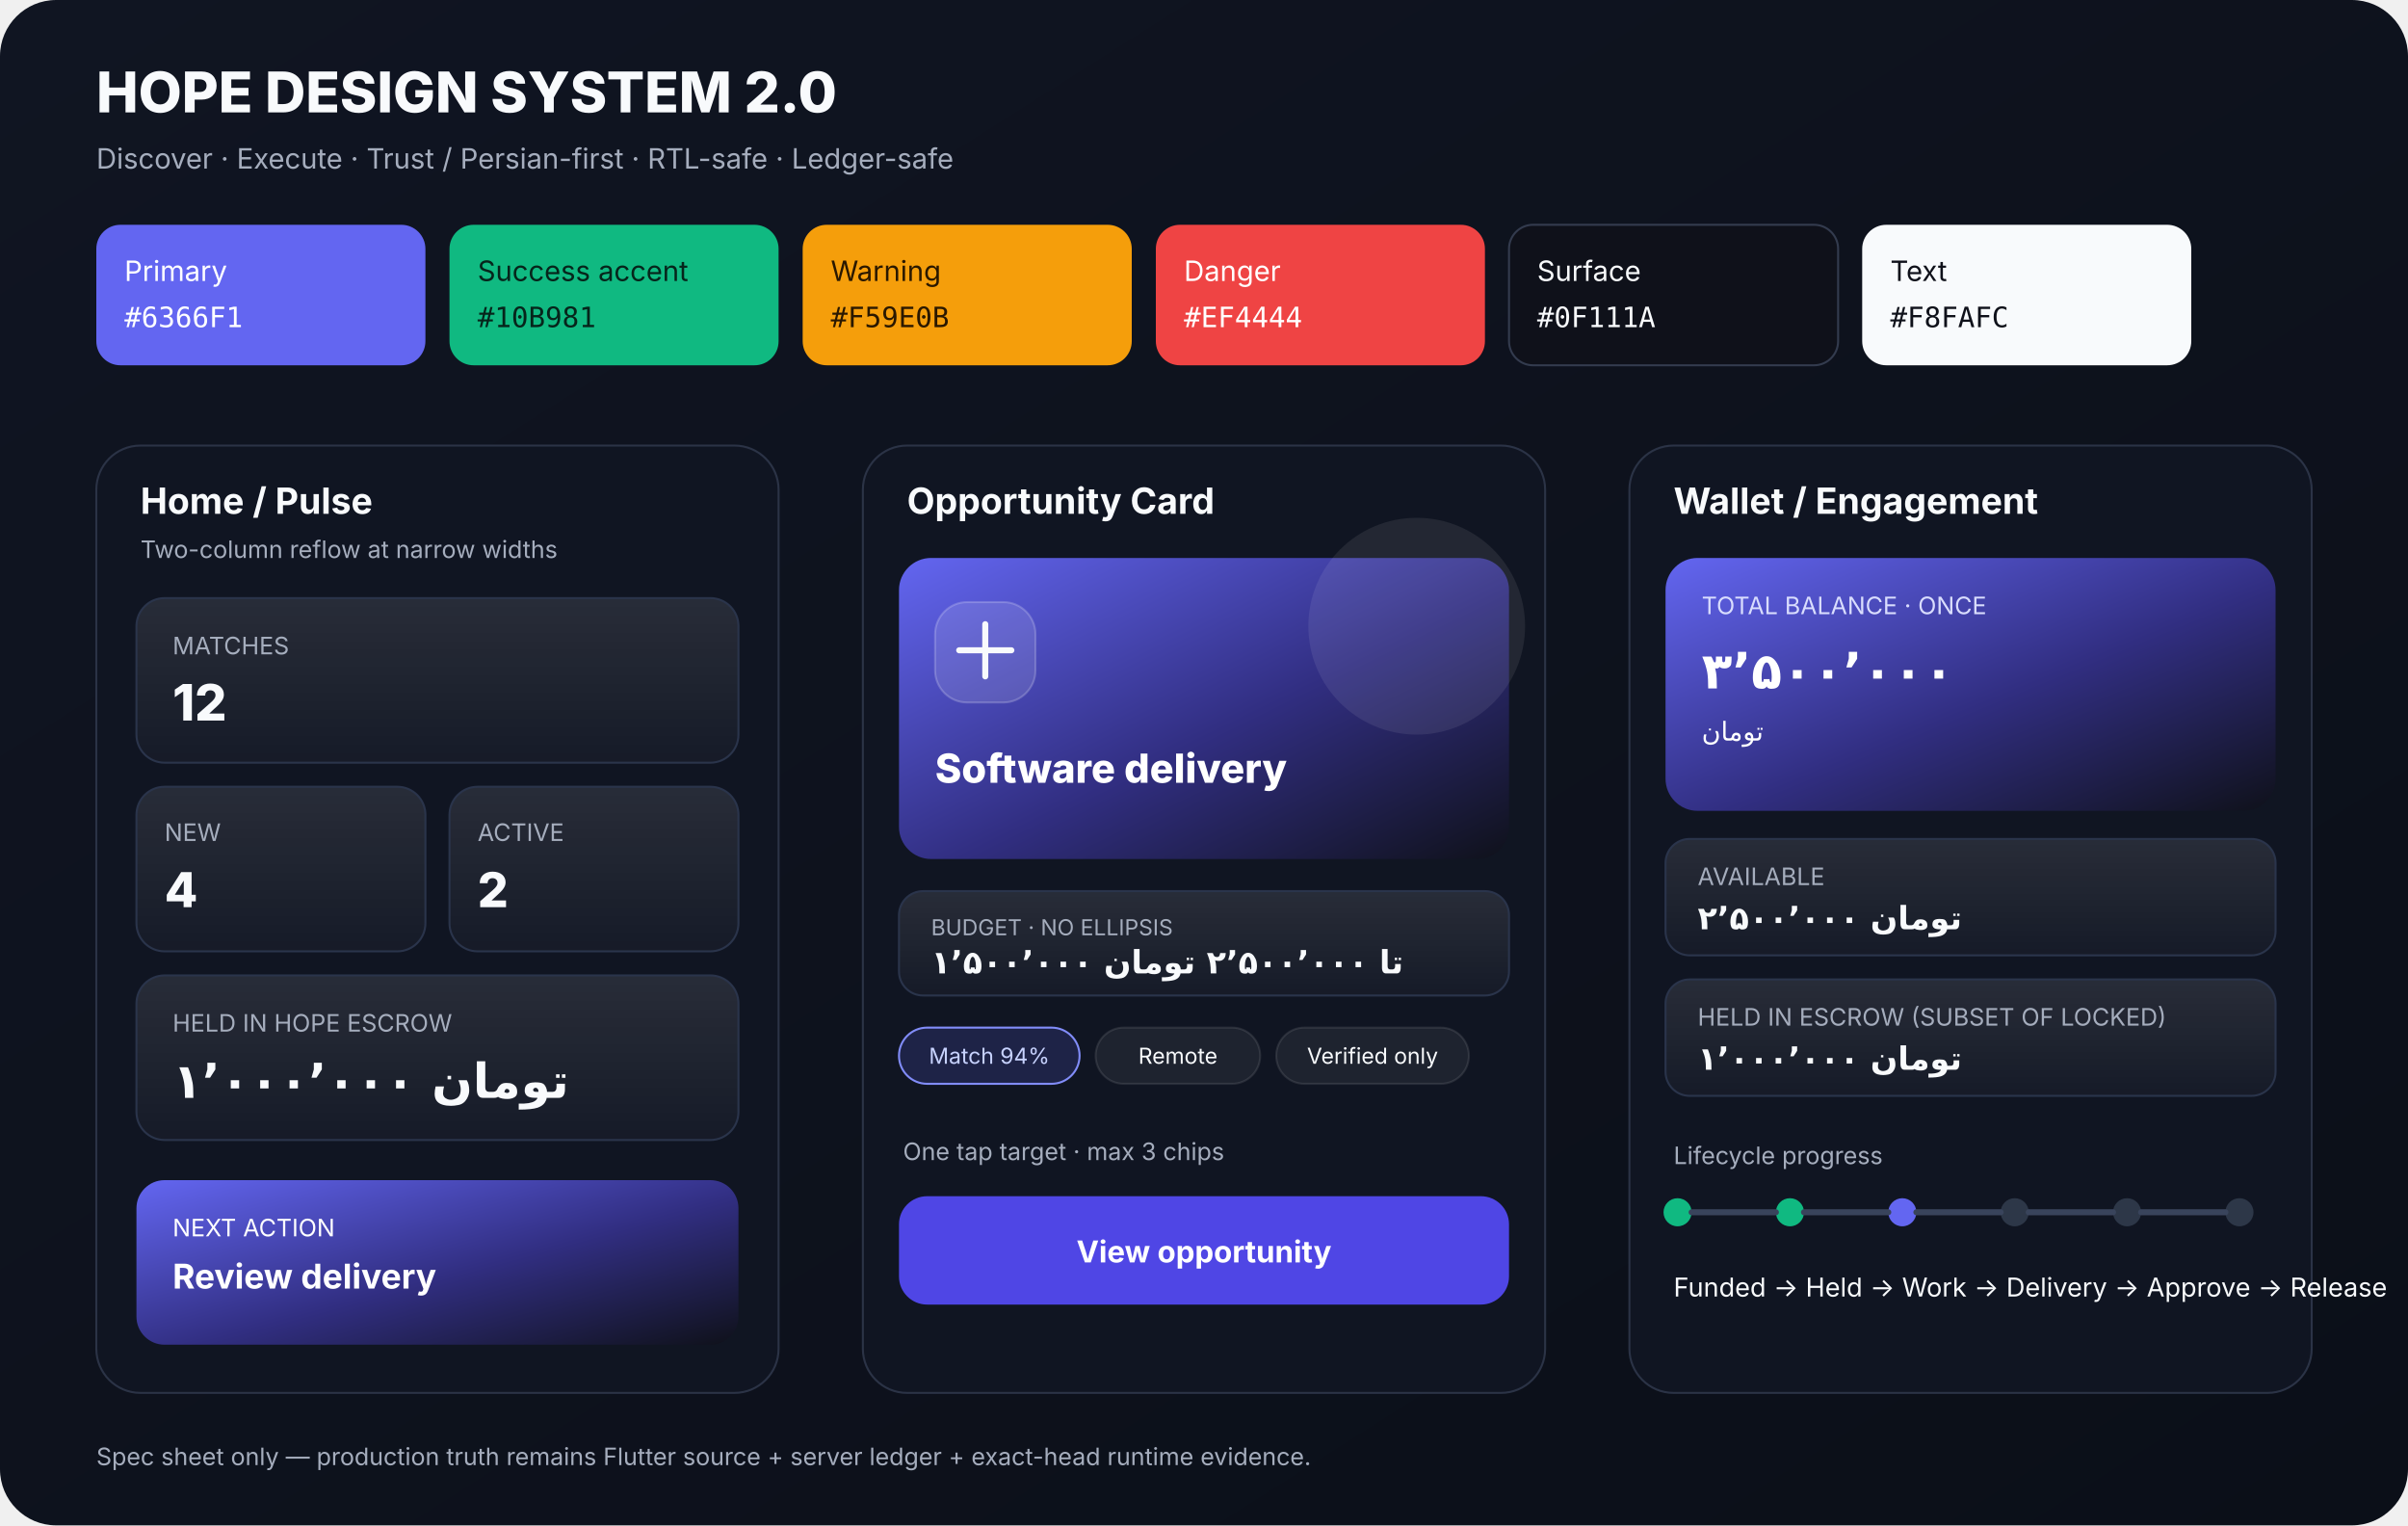
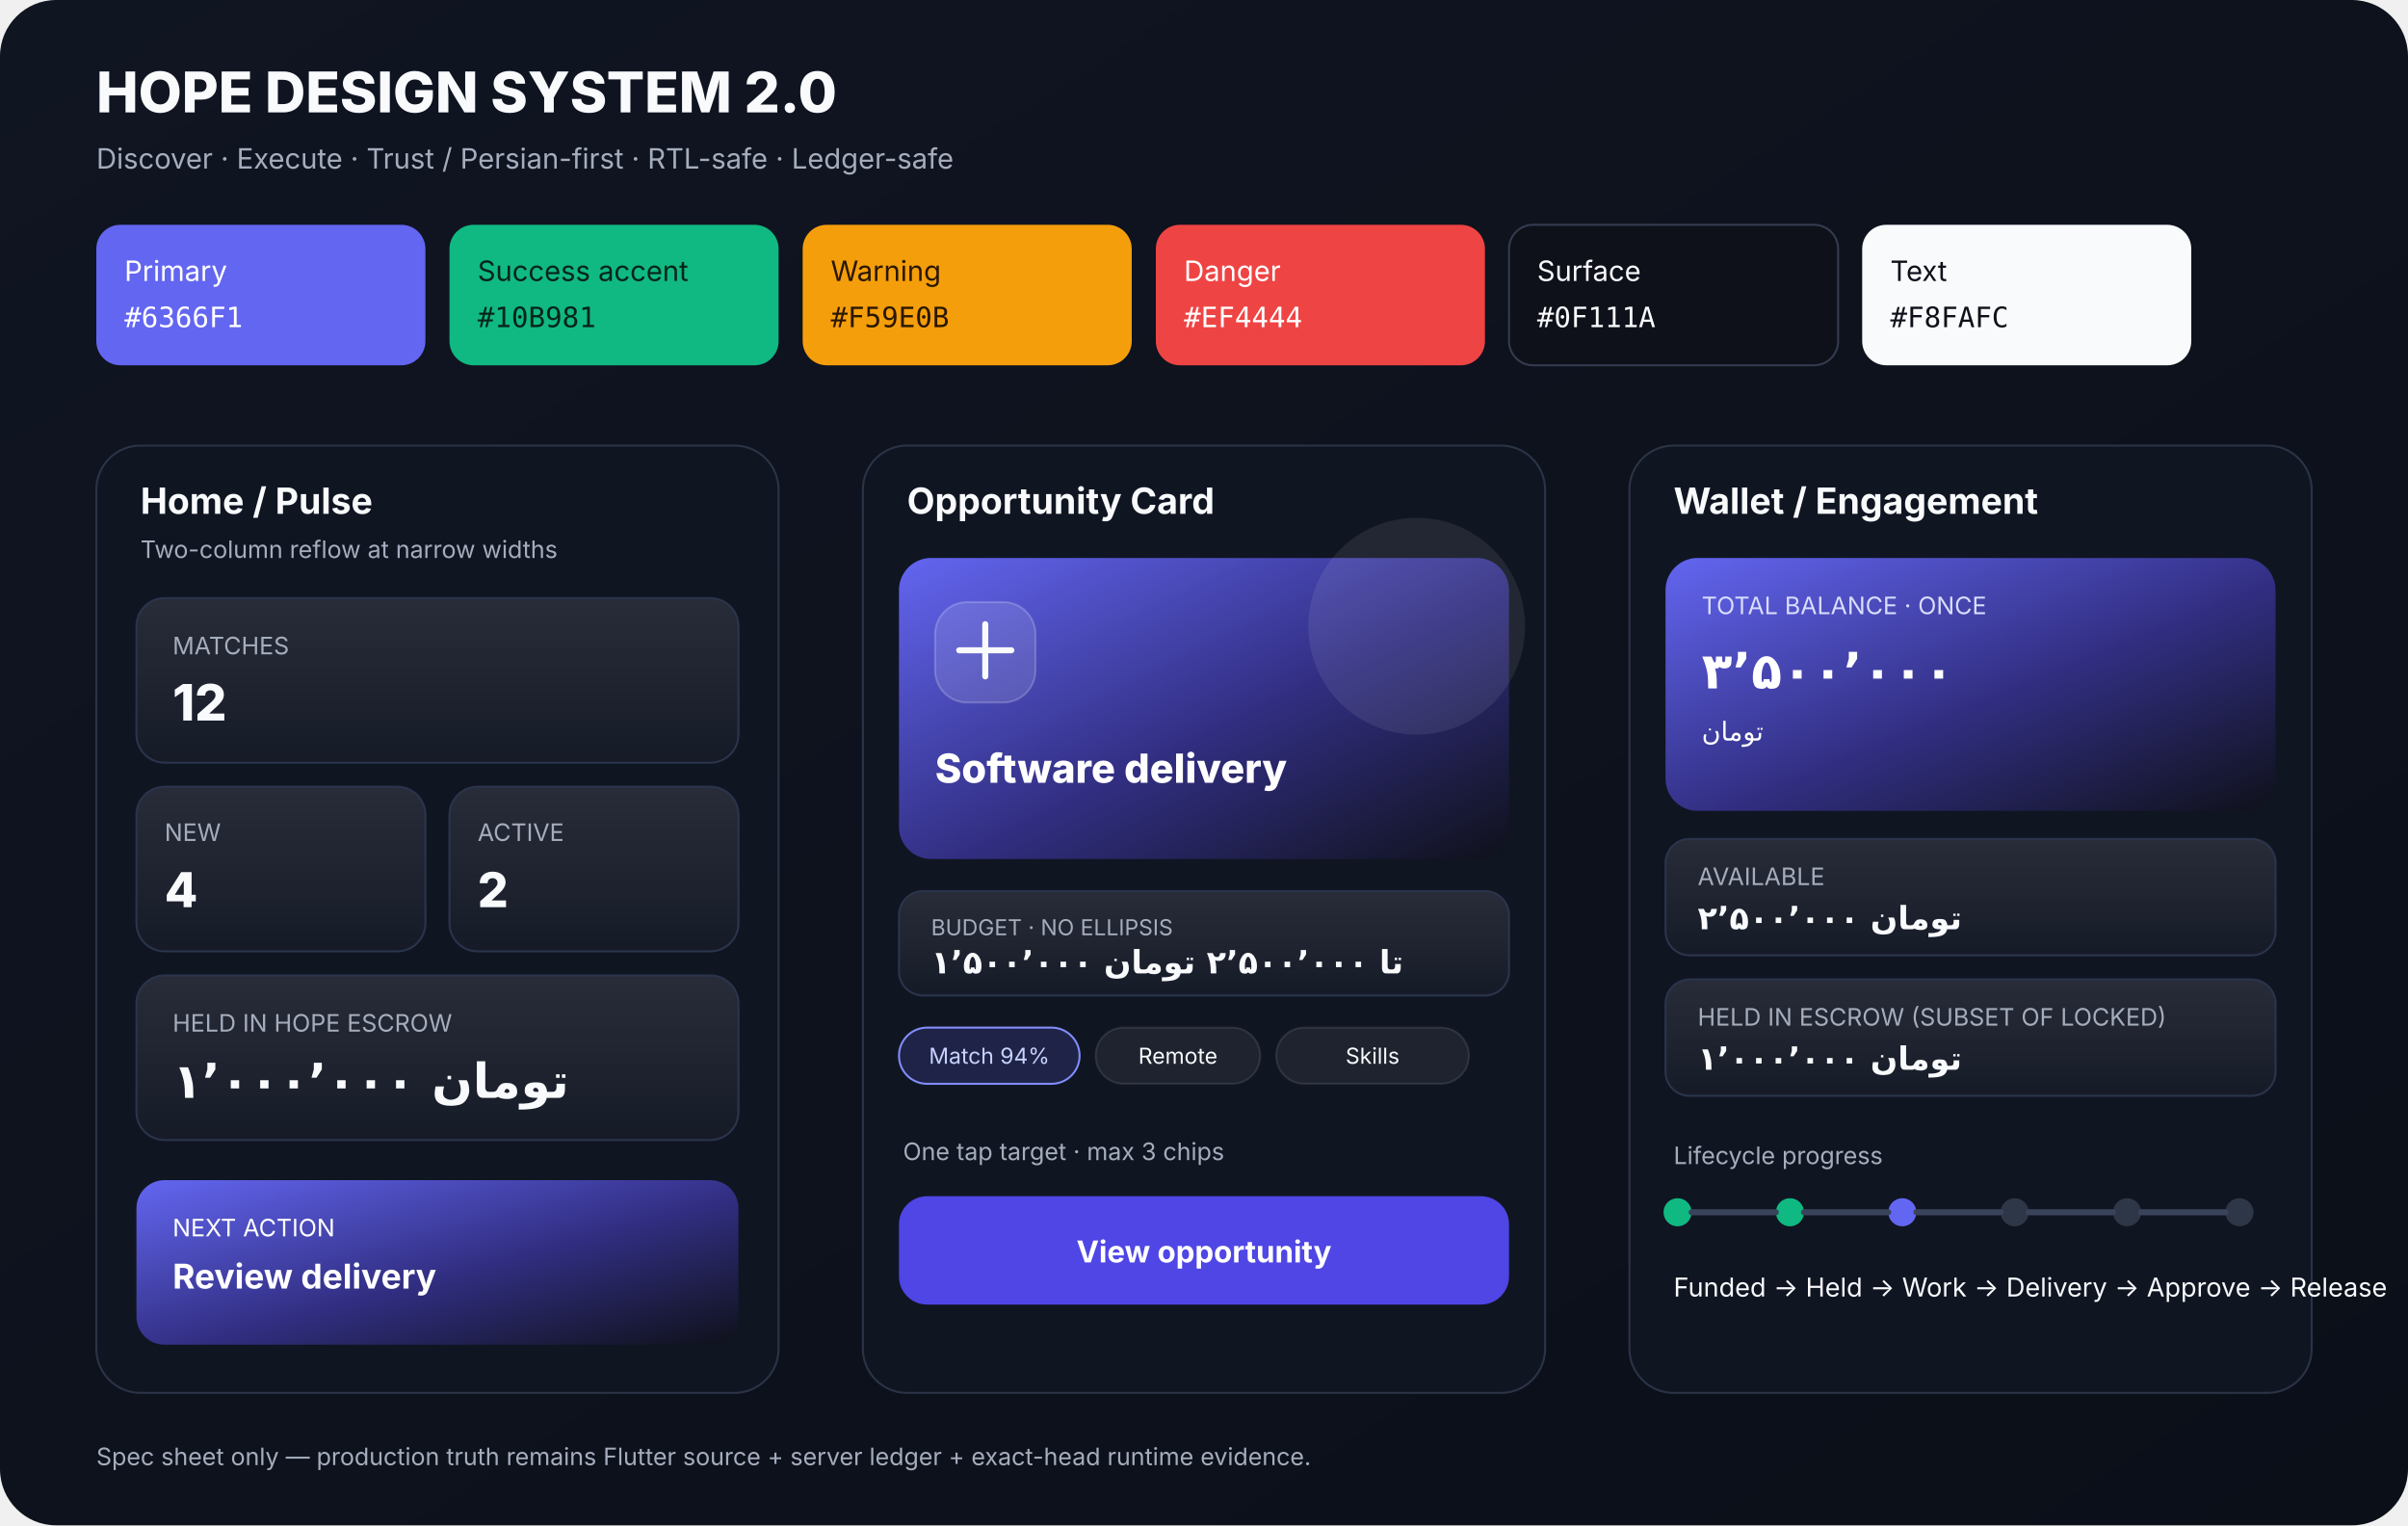
<svg xmlns="http://www.w3.org/2000/svg" width="1200" height="760" viewBox="0 0 1200 760">
  <defs>
    <linearGradient id="bg" x1="0" y1="0" x2="1" y2="1">
      <stop offset="0" stop-color="#101522" />
      <stop offset="1" stop-color="#0B0F18" />
    </linearGradient>
    <linearGradient id="hero" x1="0" y1="0" x2="1" y2="1">
      <stop offset="0" stop-color="#6366F1" />
      <stop offset=".55" stop-color="#312E81" />
      <stop offset="1" stop-color="#0F111A" />
    </linearGradient>
    <linearGradient id="glass" x1="0" y1="0" x2="0" y2="1">
      <stop offset="0" stop-color="#FFFFFF" stop-opacity=".10" />
      <stop offset="1" stop-color="#FFFFFF" stop-opacity=".025" />
    </linearGradient>
  </defs>
  <rect width="1200" height="760" rx="28" fill="url(#bg)" />
  <text x="48" y="56" fill="#F8FAFC" font-family="Inter, sans-serif" font-size="28" font-weight="800">HOPE DESIGN SYSTEM 2.0</text>
  <text x="48" y="84" fill="#A5ADBD" font-family="Inter, sans-serif" font-size="14">Discover · Execute · Trust  /  Persian-first · RTL-safe · Ledger-safe</text>
  <g transform="translate(48 112)">
    <g>
      <rect width="164" height="70" rx="12" fill="#6366F1" />
      <text x="14" y="28" fill="#FFFFFF" font-size="14" font-family="Inter">Primary</text>
      <text x="14" y="51" fill="#FFFFFF" font-size="14" font-family="monospace">#6366F1</text>
    </g>
    <g transform="translate(176 0)">
      <rect width="164" height="70" rx="12" fill="#10B981" />
      <text x="14" y="28" fill="#06251B" font-size="14" font-family="Inter">Success accent</text>
      <text x="14" y="51" fill="#06251B" font-size="14" font-family="monospace">#10B981</text>
    </g>
    <g transform="translate(352 0)">
      <rect width="164" height="70" rx="12" fill="#F59E0B" />
      <text x="14" y="28" fill="#2A1800" font-size="14" font-family="Inter">Warning</text>
      <text x="14" y="51" fill="#2A1800" font-size="14" font-family="monospace">#F59E0B</text>
    </g>
    <g transform="translate(528 0)">
      <rect width="164" height="70" rx="12" fill="#EF4444" />
      <text x="14" y="28" fill="#FFFFFF" font-size="14" font-family="Inter">Danger</text>
      <text x="14" y="51" fill="#FFFFFF" font-size="14" font-family="monospace">#EF4444</text>
    </g>
    <g transform="translate(704 0)">
      <rect width="164" height="70" rx="12" fill="#0F111A" stroke="#333B4E" />
      <text x="14" y="28" fill="#F8FAFC" font-size="14" font-family="Inter">Surface</text>
      <text x="14" y="51" fill="#F8FAFC" font-size="14" font-family="monospace">#0F111A</text>
    </g>
    <g transform="translate(880 0)">
      <rect width="164" height="70" rx="12" fill="#F8FAFC" />
      <text x="14" y="28" fill="#0F111A" font-size="14" font-family="Inter">Text</text>
      <text x="14" y="51" fill="#0F111A" font-size="14" font-family="monospace">#F8FAFC</text>
    </g>
  </g>
  <g transform="translate(48 222)">
    <rect width="340" height="472" rx="22" fill="#101522" stroke="#2B3346" />
    <text x="22" y="34" fill="#F8FAFC" font-family="Inter" font-size="18" font-weight="700">Home / Pulse</text>
    <text x="22" y="56" fill="#A5ADBD" font-family="Inter" font-size="12">Two-column reflow at narrow widths</text>
    <rect x="20" y="76" width="300" height="82" rx="14" fill="url(#glass)" stroke="#2A344B" />
    <text x="38" y="104" fill="#A5ADBD" font-size="12" font-family="Inter">MATCHES</text>
    <text x="38" y="137" fill="#F8FAFC" font-size="25" font-weight="800" font-family="Inter">12</text>
    <rect x="20" y="170" width="144" height="82" rx="14" fill="url(#glass)" stroke="#2A344B" />
    <text x="34" y="197" fill="#A5ADBD" font-size="12" font-family="Inter">NEW</text>
    <text x="34" y="230" fill="#F8FAFC" font-size="24" font-weight="800" font-family="Inter">4</text>
    <rect x="176" y="170" width="144" height="82" rx="14" fill="url(#glass)" stroke="#2A344B" />
    <text x="190" y="197" fill="#A5ADBD" font-size="12" font-family="Inter">ACTIVE</text>
    <text x="190" y="230" fill="#F8FAFC" font-size="24" font-weight="800" font-family="Inter">2</text>
    <rect x="20" y="264" width="300" height="82" rx="14" fill="url(#glass)" stroke="#2A344B" />
    <text x="38" y="292" fill="#A5ADBD" font-size="12" font-family="Inter">HELD IN HOPE ESCROW</text>
    <text x="38" y="325" fill="#F8FAFC" font-size="24" font-weight="800" font-family="Inter">۱٬۰۰۰٬۰۰۰ تومان</text>
    <rect x="20" y="366" width="300" height="82" rx="14" fill="url(#hero)" />
    <text x="38" y="394" fill="#FFFFFF" font-size="12" font-family="Inter">NEXT ACTION</text>
    <text x="38" y="420" fill="#FFFFFF" font-size="17" font-weight="700" font-family="Inter">Review delivery</text>
  </g>
  <g transform="translate(430 222)">
    <rect width="340" height="472" rx="22" fill="#101522" stroke="#2B3346" />
    <text x="22" y="34" fill="#F8FAFC" font-family="Inter" font-size="18" font-weight="700">Opportunity Card</text>
    <rect x="18" y="56" width="304" height="150" rx="16" fill="url(#hero)" />
    <circle cx="276" cy="90" r="54" fill="#FFFFFF" fill-opacity=".08" />
    <rect x="36" y="78" width="50" height="50" rx="16" fill="#FFFFFF" fill-opacity=".12" stroke="#FFFFFF" stroke-opacity=".2" />
    <path d="M48 102h26M61 89v26" stroke="#F8FAFC" stroke-width="3" stroke-linecap="round" />
    <text x="36" y="168" fill="#FFFFFF" font-size="20" font-weight="800" font-family="Inter">Software delivery</text>
    <rect x="18" y="222" width="304" height="52" rx="12" fill="url(#glass)" stroke="#2A344B" />
    <text x="34" y="244" fill="#A5ADBD" font-size="11" font-family="Inter">BUDGET · NO ELLIPSIS</text>
    <text x="34" y="263" fill="#F8FAFC" font-size="16" font-weight="700" font-family="Inter">۱٬۵۰۰٬۰۰۰ تا ۲٬۵۰۰٬۰۰۰ تومان</text>
    <rect x="18" y="290" width="90" height="28" rx="14" fill="#6366F1" fill-opacity=".18" stroke="#818CF8" />
    <text x="63" y="308" text-anchor="middle" fill="#C7D2FE" font-size="11" font-family="Inter">Match 94%</text>
    <rect x="116" y="290" width="82" height="28" rx="14" fill="#FFFFFF" fill-opacity=".06" stroke="#FFFFFF" stroke-opacity=".1" />
    <text x="157" y="308" text-anchor="middle" fill="#F8FAFC" font-size="11" font-family="Inter">Remote</text>
    <rect x="206" y="290" width="96" height="28" rx="14" fill="#FFFFFF" fill-opacity=".06" stroke="#FFFFFF" stroke-opacity=".1" />
-     <text x="254" y="308" text-anchor="middle" fill="#F8FAFC" font-size="11" font-family="Inter">Verified only</text>
+     <text x="254" y="308" text-anchor="middle" fill="#F8FAFC" font-size="11" font-family="Inter">Skills</text>
    <text x="20" y="356" fill="#A5ADBD" font-family="Inter" font-size="12">One tap target · max 3 chips</text>
    <rect x="18" y="374" width="304" height="54" rx="14" fill="#4F46E5" />
    <text x="170" y="407" text-anchor="middle" fill="#FFFFFF" font-size="15" font-weight="700" font-family="Inter">View opportunity</text>
  </g>
  <g transform="translate(812 222)">
    <rect width="340" height="472" rx="22" fill="#101522" stroke="#2B3346" />
    <text x="22" y="34" fill="#F8FAFC" font-family="Inter" font-size="18" font-weight="700">Wallet / Engagement</text>
    <rect x="18" y="56" width="304" height="126" rx="16" fill="url(#hero)" />
    <text x="36" y="84" fill="#D9DDFE" font-size="12" font-family="Inter">TOTAL BALANCE · ONCE</text>
    <text x="36" y="121" fill="#FFFFFF" font-size="25" font-weight="800" font-family="Inter">۳٬۵۰۰٬۰۰۰</text>
    <text x="36" y="147" fill="#FFFFFF" font-size="13" font-family="Inter">تومان</text>
    <rect x="18" y="196" width="304" height="58" rx="12" fill="url(#glass)" stroke="#2A344B" />
    <text x="34" y="219" fill="#A5ADBD" font-size="12" font-family="Inter">AVAILABLE</text>
    <text x="34" y="241" fill="#F8FAFC" font-size="16" font-weight="700" font-family="Inter">۲٬۵۰۰٬۰۰۰ تومان</text>
    <rect x="18" y="266" width="304" height="58" rx="12" fill="url(#glass)" stroke="#2A344B" />
    <text x="34" y="289" fill="#A5ADBD" font-size="12" font-family="Inter">HELD IN ESCROW (SUBSET OF LOCKED)</text>
    <text x="34" y="311" fill="#F8FAFC" font-size="16" font-weight="700" font-family="Inter">۱٬۰۰۰٬۰۰۰ تومان</text>
    <text x="22" y="358" fill="#A5ADBD" font-size="12" font-family="Inter">Lifecycle progress</text>
    <g transform="translate(24 382)">
      <circle cx="0" cy="0" r="7" fill="#10B981" />
      <circle cx="56" cy="0" r="7" fill="#10B981" />
      <circle cx="112" cy="0" r="7" fill="#6366F1" />
      <circle cx="168" cy="0" r="7" fill="#2D3748" />
      <circle cx="224" cy="0" r="7" fill="#2D3748" />
      <circle cx="280" cy="0" r="7" fill="#2D3748" />
      <path d="M7 0H49M63 0H105M119 0H161M175 0H217M231 0H273" stroke="#39445C" stroke-width="3" stroke-linecap="round" />
    </g>
    <text x="22" y="424" fill="#F8FAFC" font-family="Inter" font-size="13">Funded → Held → Work → Delivery → Approve → Release</text>
  </g>
  <text x="48" y="730" fill="#A5ADBD" font-family="Inter" font-size="12">Spec sheet only — production truth remains Flutter source + server ledger + exact-head runtime evidence.</text>
</svg>
